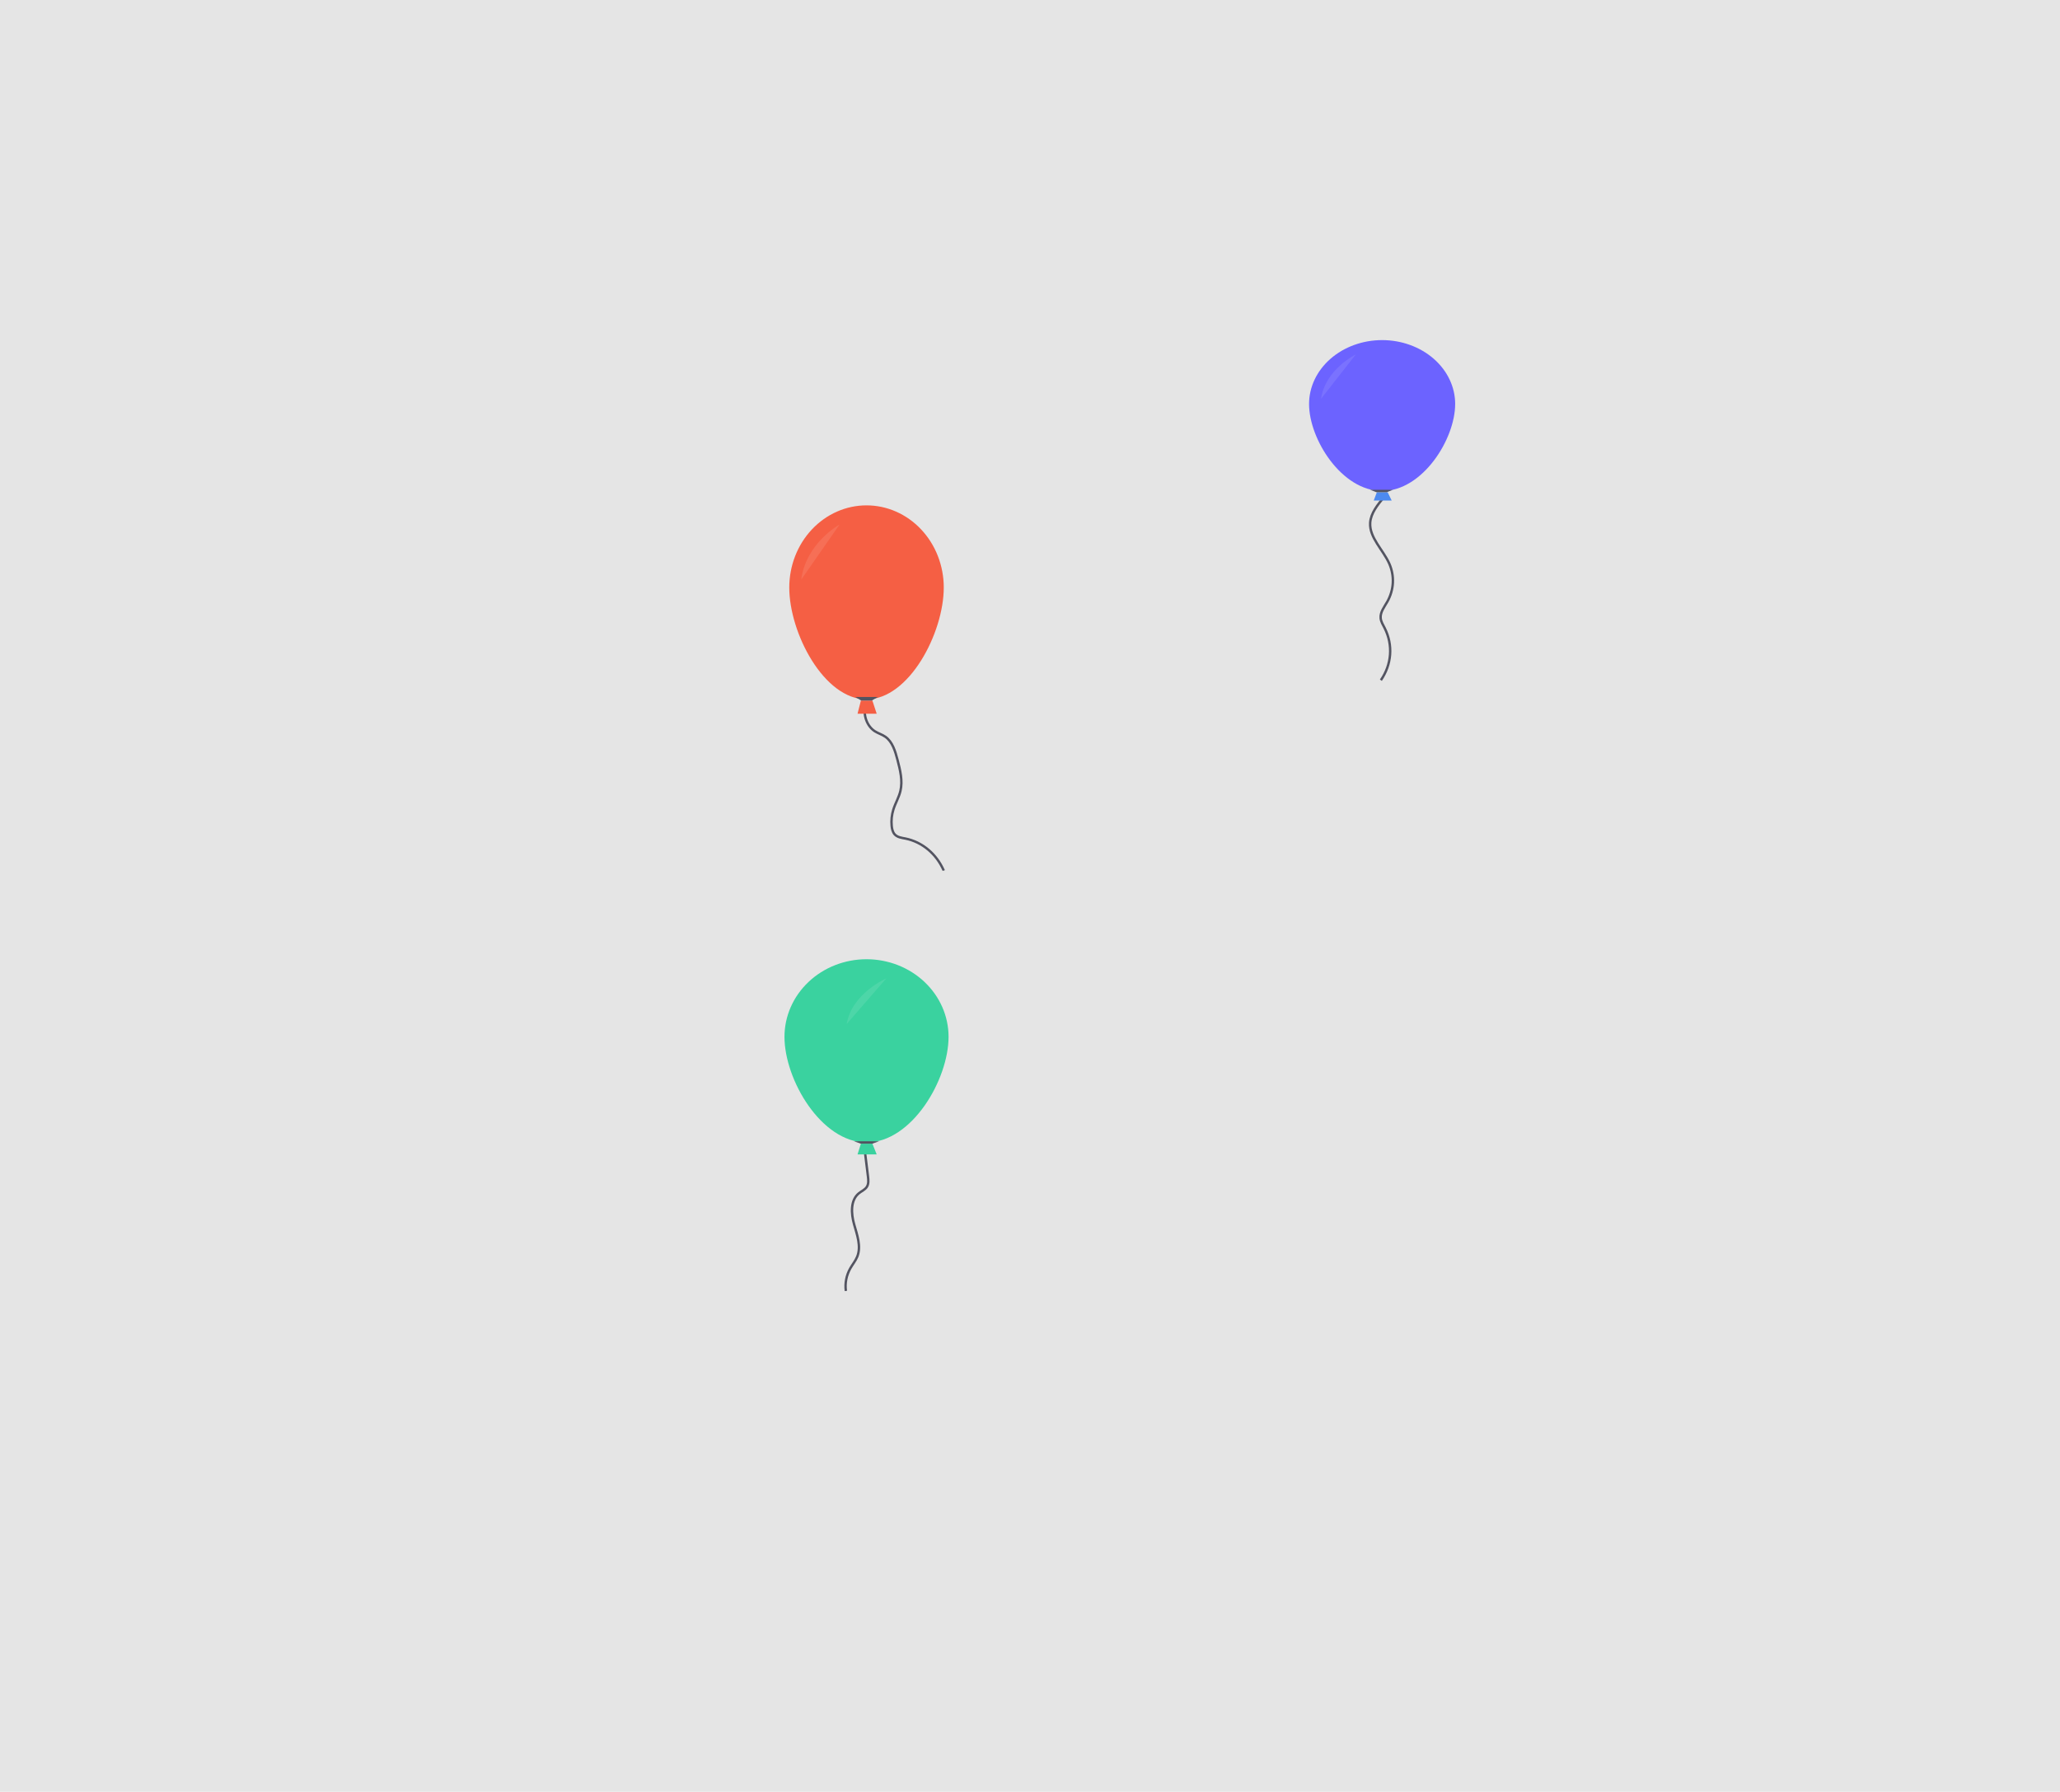
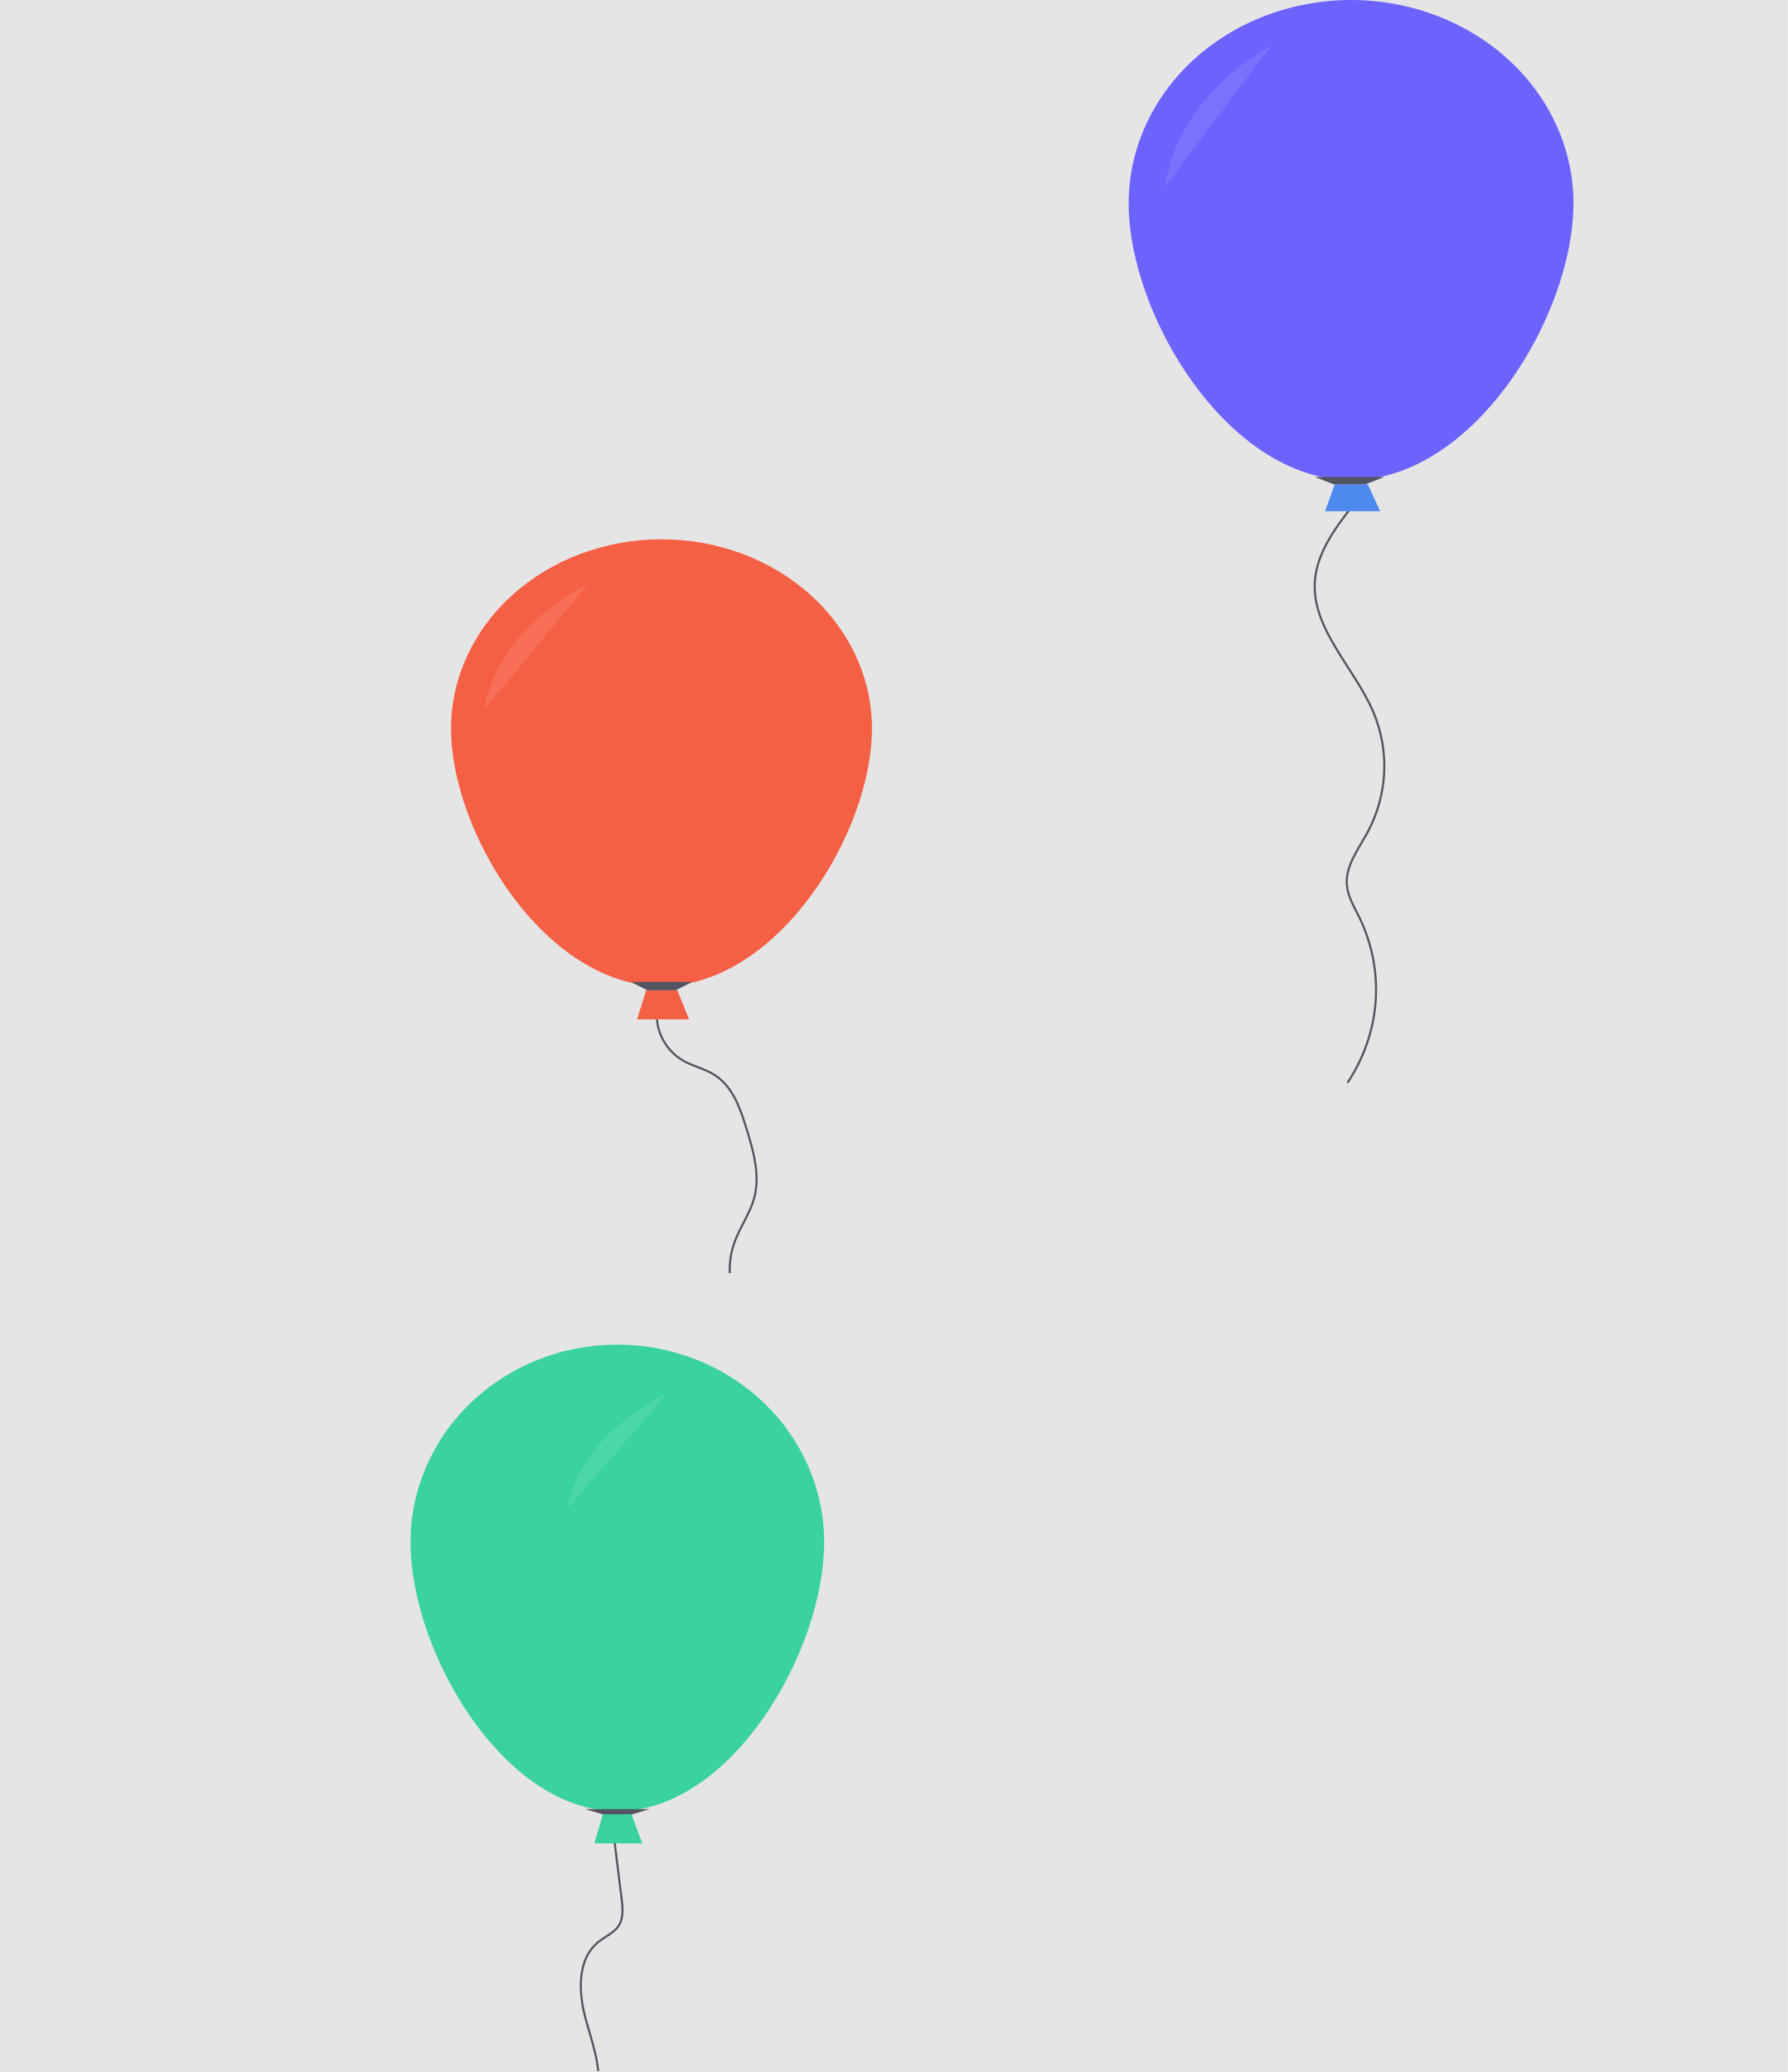
- <svg xmlns="http://www.w3.org/2000/svg" width="1720" height="1496" viewBox="0 0 1720 1496" fill="none">
-   <rect width="1720" height="1496" fill="#E5E5E5" />
+ <svg xmlns="http://www.w3.org/2000/svg" width="1720" height="1994" viewBox="0 0 1720 1994" fill="none">
+   <rect width="1720" height="1994" fill="#E5E5E5" />
  <g id="ballon1" clip-path="url(#clip0_1669_162202)">
-     <path id="Vector" d="M722.703 589C720.423 597.008 723.861 606.475 730.535 610.688C733.336 612.454 736.56 613.343 739.275 615.259C745.173 619.416 747.5 627.374 749.416 634.699C751.615 643.121 753.821 652.024 751.806 660.495C750.521 665.898 747.598 670.676 745.937 675.96C744.548 680.386 744.064 685.086 744.519 689.734C744.762 692.201 745.329 694.743 746.892 696.584C749.15 699.213 752.785 699.608 756.049 700.24C762.951 701.652 769.445 704.813 774.999 709.465C780.553 714.116 785.008 720.126 788 727" stroke="#535461" stroke-width="2" stroke-miterlimit="10" />
-     <path id="Vector_2" d="M732 596H716L718.804 585H728.399L732 596Z" fill="#F55F44" />
-     <path id="Vector_3" d="M787.994 490.603C787.994 528.494 759.115 584 723.497 584C687.879 584 659 528.488 659 490.603C659 472.409 665.796 454.959 677.892 442.093C689.988 429.228 706.394 422 723.5 422C740.606 422 757.012 429.228 769.108 442.093C781.204 454.959 788 472.409 788 490.603H787.994Z" fill="#F55F44" />
-     <path id="Vector_4" d="M727.883 585H719.117L714 582H733L727.883 585Z" fill="#535461" />
-     <path id="Vector_5" opacity="0.1" d="M701 438C701 438 673.001 453.333 669 484Z" fill="white" />
+     <path id="Vector" d="M634.205 964C627.053 985.238 637.836 1010.35 658.768 1021.52C667.554 1026.2 677.666 1028.56 686.18 1033.64C704.679 1044.67 711.977 1065.77 717.986 1085.2C724.884 1107.54 731.801 1131.15 725.483 1153.62C721.453 1167.95 712.286 1180.62 707.075 1194.63C702.718 1206.37 701.2 1218.84 702.628 1231.16C703.39 1237.71 705.169 1244.45 710.071 1249.33C717.151 1256.31 728.551 1257.35 738.79 1259.03C760.437 1262.77 780.805 1271.16 798.224 1283.49C815.643 1295.83 829.617 1311.77 839 1330" stroke="#535461" stroke-width="2" stroke-miterlimit="10" />
+     <path id="Vector_2" d="M663 981H613L621.761 953H651.746L663 981Z" fill="#F55F44" />
+     <path id="Vector_3" d="M838.982 701.096C838.982 801.669 748.316 949 636.491 949C524.666 949 434 801.653 434 701.096C434 652.801 455.335 606.484 493.311 572.335C531.287 538.185 582.794 519 636.5 519C690.206 519 741.713 538.185 779.689 572.335C817.665 606.484 839 652.801 839 701.096H838.982Z" fill="#F55F44" />
+     <path id="Vector_4" d="M650.11 953H622.89L607 945H666L650.11 953Z" fill="#535461" />
+     <path id="Vector_5" opacity="0.1" d="M566 562C566 562 478.502 602.333 466 683Z" fill="white" />
  </g>
-   <g id="ballon2">
-     <path id="Vector_6" d="M1155.66 415C1150.19 421.57 1144.51 428.589 1144.03 436.633C1143.32 448.995 1154.84 459.106 1159.99 470.672C1162.22 475.766 1163.23 481.194 1162.96 486.631C1162.68 492.068 1161.14 497.402 1158.41 502.314C1155.9 506.768 1152.31 511.193 1152.78 516.126C1153.04 519.135 1154.8 521.874 1156.21 524.643C1159.68 531.58 1161.19 539.121 1160.63 546.655C1160.06 554.188 1157.44 561.501 1152.96 568" stroke="#535461" stroke-width="2" stroke-miterlimit="10" />
-     <path id="Vector_7" d="M1162 418H1147L1149.63 411H1158.62L1162 418Z" fill="#4D8AF0" />
-     <path id="Vector_8" d="M1214.99 337.358C1214.99 366.829 1187.68 410 1154 410C1120.31 410 1093 366.824 1093 337.358C1093 323.207 1099.43 309.635 1110.87 299.628C1122.31 289.622 1137.82 284 1154 284C1170.18 284 1185.69 289.622 1197.13 299.628C1208.57 309.635 1215 323.207 1215 337.358H1214.99Z" fill="#6C63FF" />
-     <path id="Vector_9" d="M1157.88 411H1149.12L1144 409H1163L1157.88 411Z" fill="#535461" />
-     <path id="Vector_10" opacity="0.1" d="M1132 296C1132 296 1106.63 308.333 1103 333Z" fill="white" />
-   </g>
-   <g id="ballon3">
-     <path id="Vector_11" d="M721.957 960L724.708 982.316C725.071 985.281 725.381 988.514 723.783 991.054C722.267 993.448 719.423 994.59 717.211 996.361C709.948 1002.19 710.609 1013.32 713.114 1022.25C715.619 1031.19 719.224 1040.79 715.742 1049.39C714.302 1052.93 711.762 1055.92 709.889 1059.25C706.676 1064.95 705.403 1071.53 706.26 1078" stroke="#535461" stroke-width="2" stroke-miterlimit="10" />
-     <path id="Vector_12" d="M732 964H716L718.804 955H728.399L732 964Z" fill="#3AD29F" />
-     <path id="Vector_13" d="M792 865.792C792 901.578 761.33 954 723.503 954C685.676 954 655 901.578 655 865.792C655 848.608 662.217 832.128 675.063 819.977C687.909 807.826 705.333 801 723.5 801C741.667 801 759.091 807.826 771.937 819.977C784.783 832.128 792 848.608 792 865.792Z" fill="#3AD29F" />
-     <path id="Vector_14" d="M728.344 955H718.656L713 953H734L728.344 955Z" fill="#535461" />
-     <path id="Vector_15" opacity="0.1" d="M740 817C740 817 711.126 829.667 707 855Z" fill="white" />
+   <path id="Vector_6" d="M1306.11 481C1286.83 505.09 1266.8 530.828 1265.11 560.32C1262.59 605.649 1303.23 642.723 1321.38 685.129C1329.25 703.808 1332.81 723.712 1331.85 743.648C1330.89 763.583 1325.43 783.141 1315.8 801.151C1306.95 817.483 1294.32 833.709 1295.95 851.794C1296.88 862.829 1303.07 872.873 1308.06 883.023C1320.29 908.46 1325.63 936.111 1323.64 963.733C1321.65 991.355 1312.38 1018.17 1296.6 1042" stroke="#535461" stroke-width="2" stroke-miterlimit="10" />
+   <path id="Vector_7" d="M1328 492H1275L1284.29 466H1316.07L1328 492Z" fill="#4D8AF0" />
+   <path id="Vector_8" d="M1513.98 195.647C1513.98 303.705 1418.17 462 1299.99 462C1181.81 462 1086 303.688 1086 195.647C1086 143.758 1108.55 93.995 1148.68 57.304C1188.81 20.613 1243.24 0 1300 0C1356.76 0 1411.19 20.613 1451.32 57.304C1491.45 93.995 1514 143.758 1514 195.647H1513.98Z" fill="#6C63FF" />
+   <path id="Vector_9" d="M1313.96 466H1283.04L1265 459H1332L1313.96 466Z" fill="#535461" />
+   <path id="Vector_10" opacity="0.1" d="M1223 44C1223 44 1133.75 89.333 1121 180Z" fill="white" />
+   <g id="ballon3" clip-path="url(#clip1_1669_162202)">
+     <path id="Vector_11" d="M590.032 1762L598.14 1827.44C599.209 1836.13 600.123 1845.61 595.414 1853.06C590.946 1860.08 582.563 1863.42 576.042 1868.62C554.635 1885.7 556.584 1918.34 563.967 1944.54C571.35 1970.74 581.976 1998.89 571.713 2024.1C567.469 2034.5 559.983 2043.26 554.463 2053.03C544.992 2069.73 541.24 2089.02 543.768 2108" stroke="#535461" stroke-width="2" stroke-miterlimit="10" />
+     <path id="Vector_12" d="M618 1774H572L580.06 1746H607.647L618 1774Z" fill="#3AD29F" />
+     <path id="Vector_13" d="M793 1484.14C793 1589.16 703.901 1743 594.009 1743C484.117 1743 395 1589.16 395 1484.14C395 1433.71 415.966 1385.35 453.286 1349.69C490.605 1314.03 541.222 1294 594 1294C646.778 1294 697.394 1314.03 734.714 1349.69C772.034 1385.35 793 1433.71 793 1484.14Z" fill="#3AD29F" />
+     <path id="Vector_14" d="M608.302 1746H579.698L563 1741H625L608.302 1746Z" fill="#535461" />
+     <path id="Vector_15" opacity="0.1" d="M642 1341C642 1341 558.002 1378 546 1452Z" fill="white" />
  </g>
  <defs>
    <clipPath id="clip0_1669_162202">
-       <rect width="839.2" height="727.08" fill="white" />
+       <rect width="839.2" height="727.08" fill="white" transform="translate(0 498)" />
+     </clipPath>
+     <clipPath id="clip1_1669_162202">
+       <rect width="839.2" height="727.08" fill="white" transform="translate(0 1266)" />
    </clipPath>
  </defs>
</svg>
